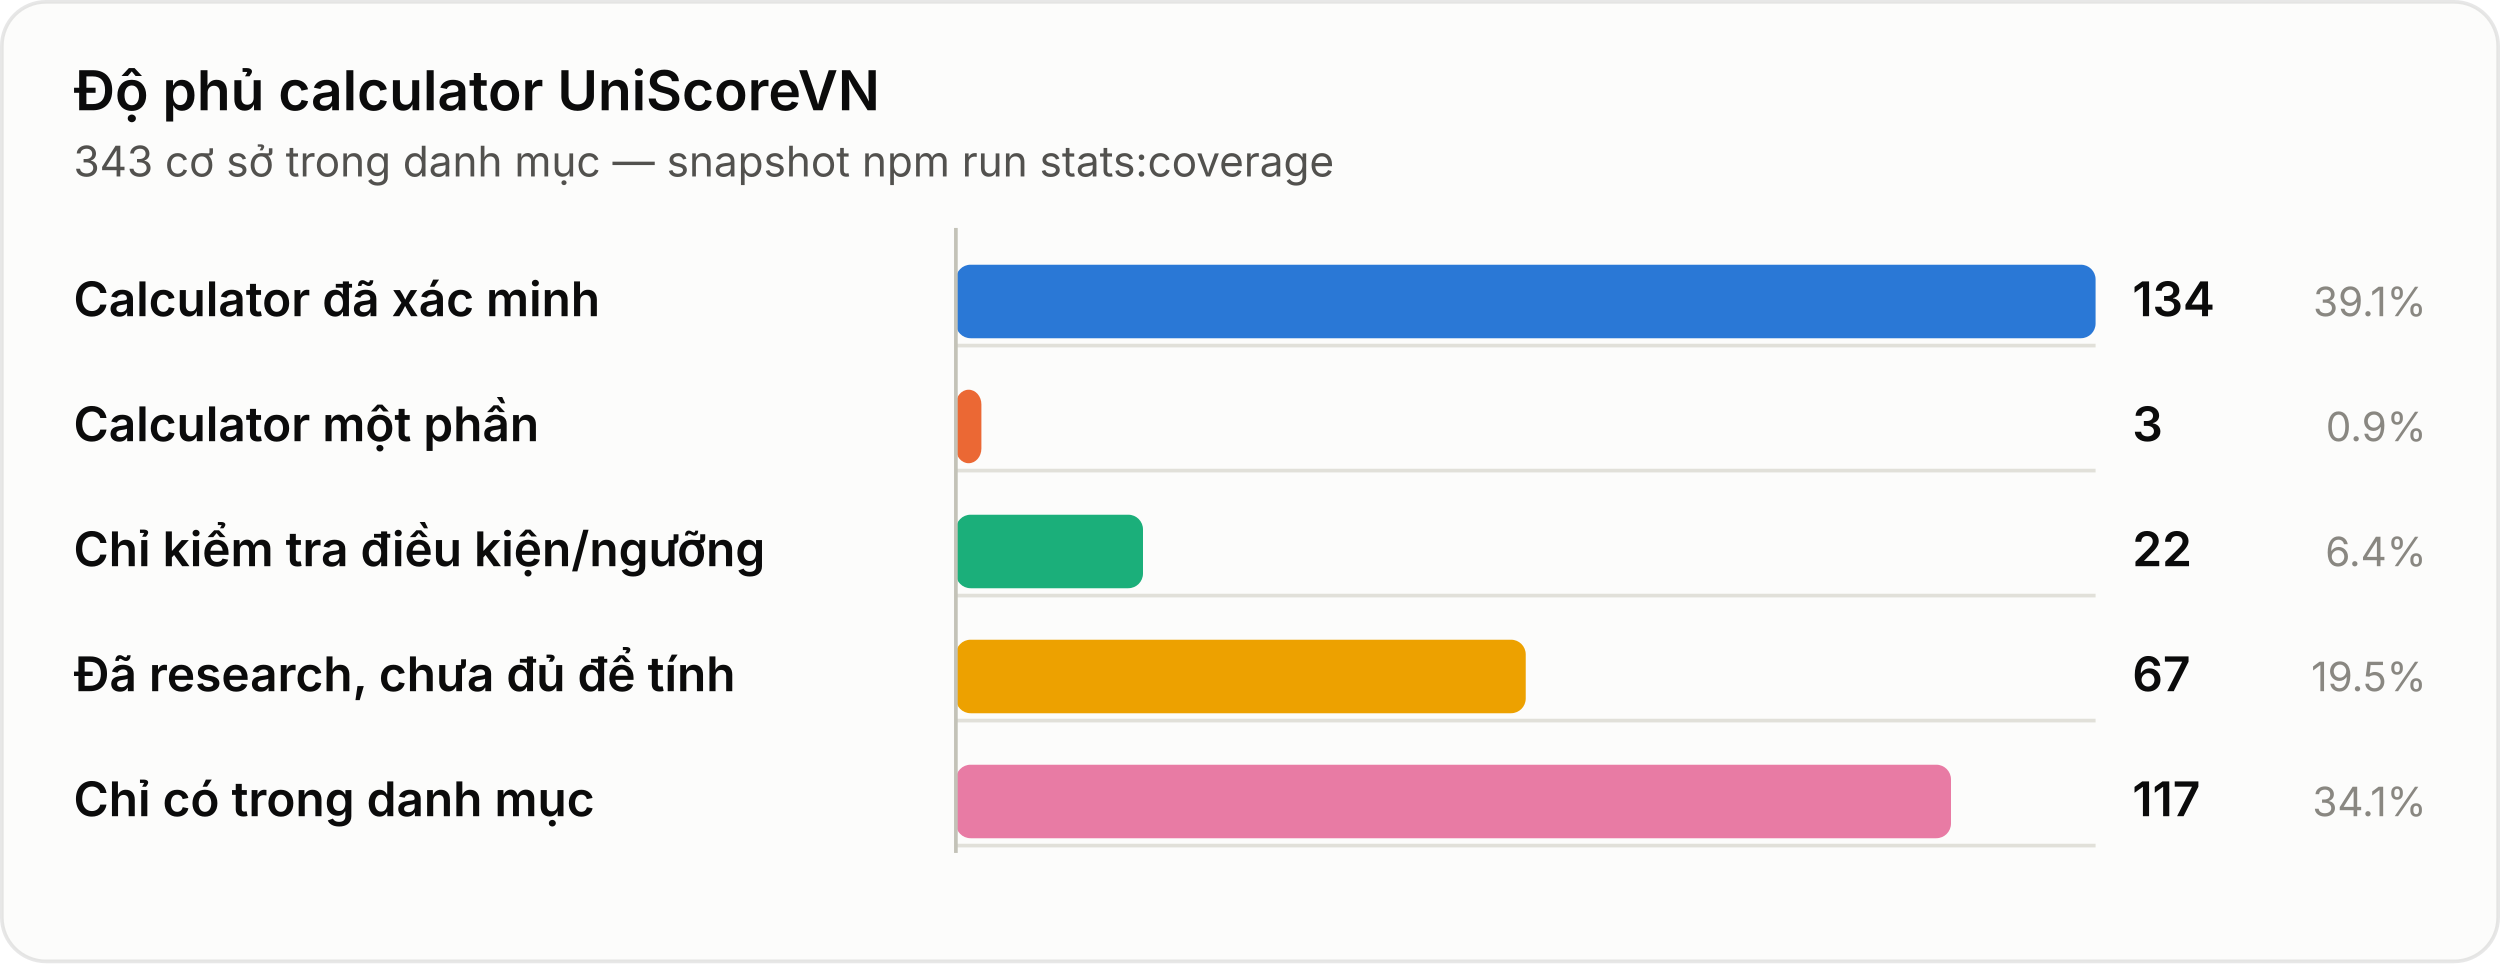
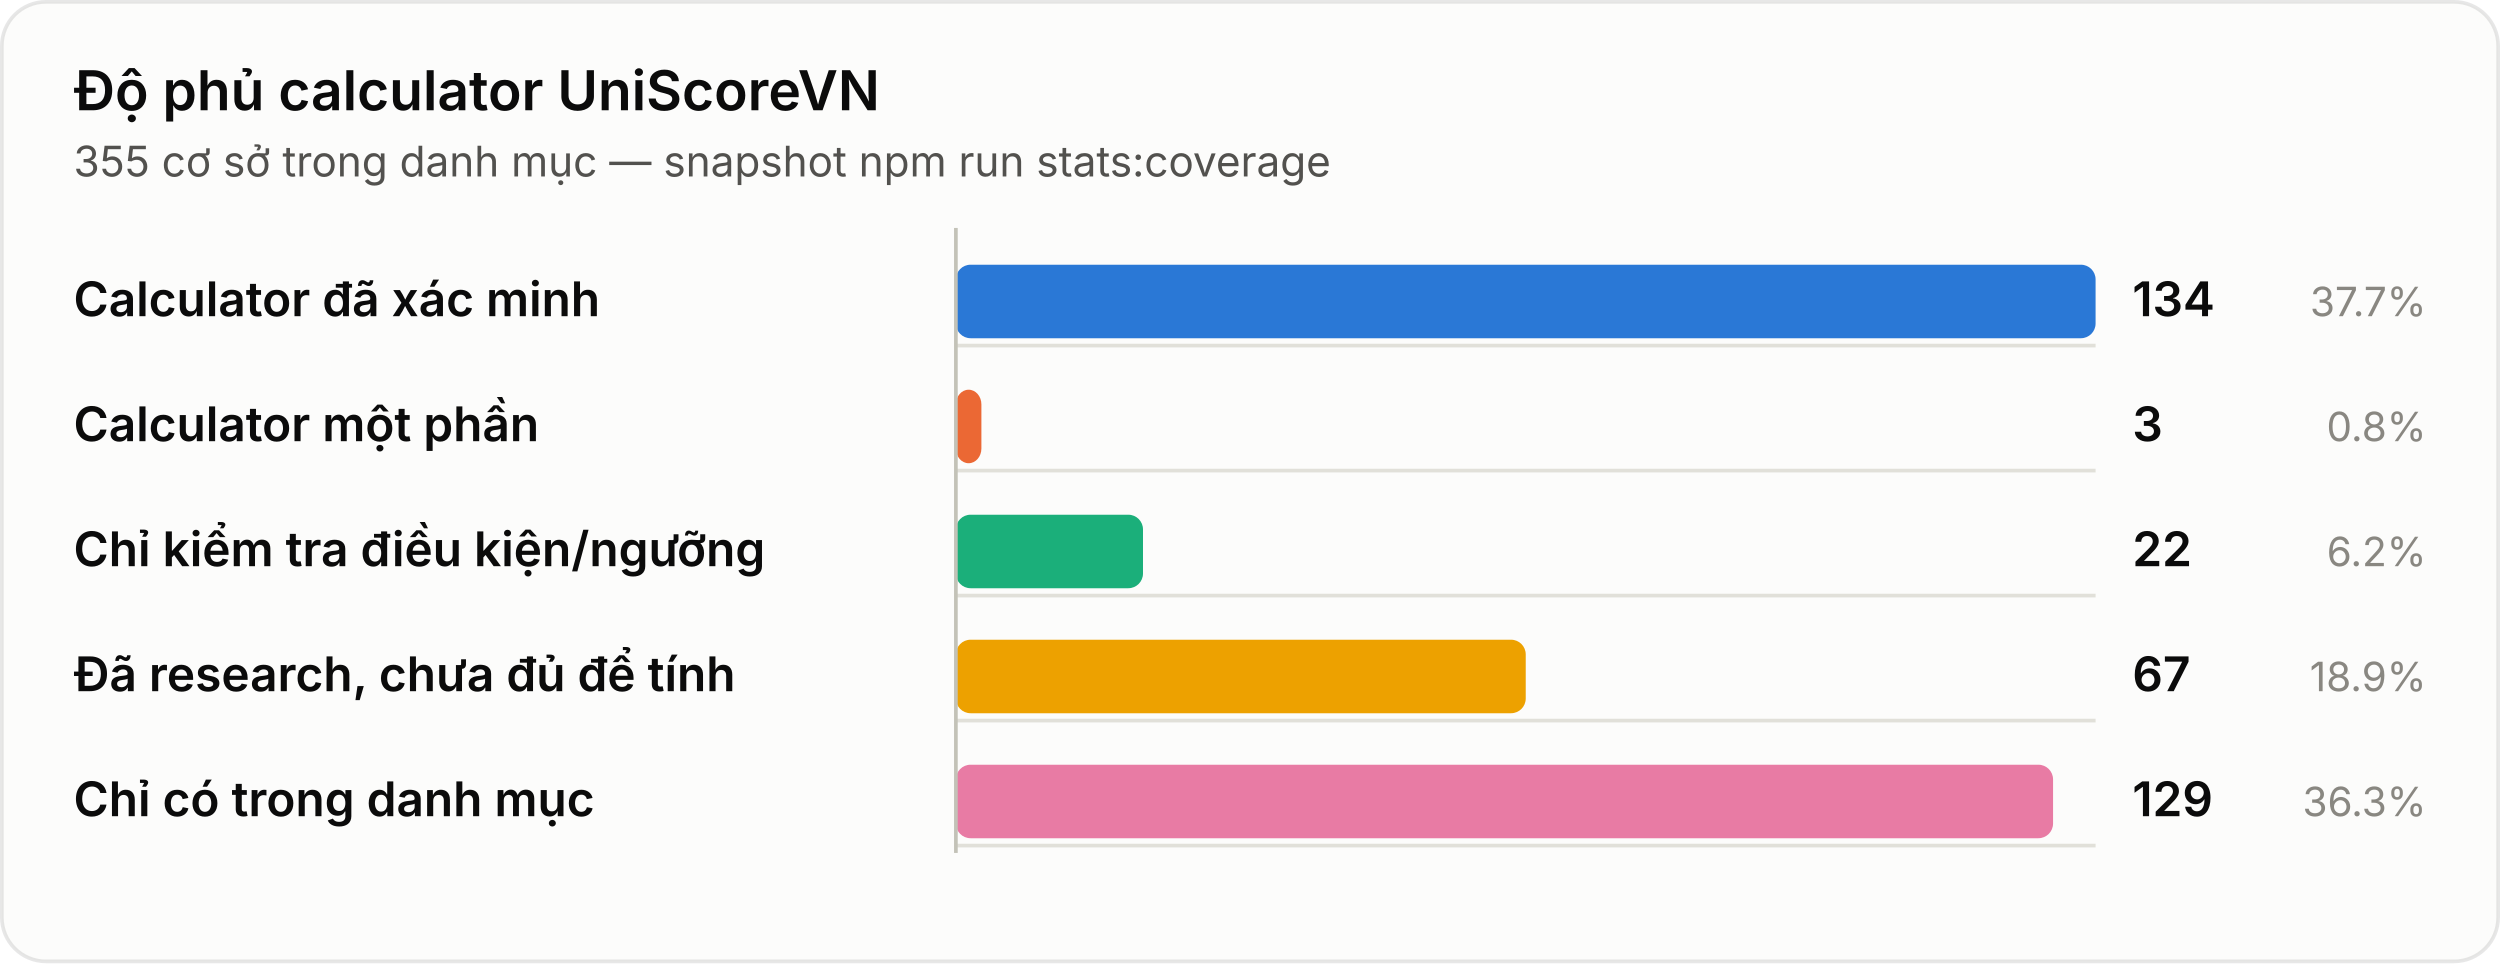
<svg xmlns="http://www.w3.org/2000/svg" width="680" height="262" viewBox="0 0 680 262" font-family="system-ui, -apple-system, Segoe UI, sans-serif">
  <rect x="0.5" y="0.5" width="679" height="261" rx="12" fill="#fcfcfb" stroke="rgba(11,11,11,0.10)" />
  <text x="20" y="30" font-size="15" font-weight="600" fill="#0b0b0b">Độ phủ calculator UniScoreVN</text>
-   <text x="20" y="48" font-size="11.5" fill="#52514e">343 cơ sở trong danh mục — snapshot npm run stats:coverage</text>
+   <text x="20" y="48" font-size="11.5" fill="#52514e">355 cơ sở trong danh mục — snapshot npm run stats:coverage</text>
  <g transform="translate(20, 10)">
    <text x="0" y="76" font-size="13" font-weight="600" fill="#0b0b0b">Calculator đã xác minh</text>
    <line x1="240" y1="84" x2="550" y2="84" stroke="#e1e0d9" stroke-width="1" />
    <rect x="240" y="62" width="310" height="20" rx="4" fill="#2a78d6" />
    <text x="560" y="76" font-size="13" font-weight="600" fill="#0b0b0b" text-anchor="start">134</text>
-     <text x="640" y="76" font-size="11" fill="#898781" text-anchor="end">39.1%</text>
+     <text x="640" y="76" font-size="11" fill="#898781" text-anchor="end">37.7%</text>
    <text x="0" y="110" font-size="13" font-weight="600" fill="#0b0b0b">Calculator một phần</text>
    <line x1="240" y1="118" x2="550" y2="118" stroke="#e1e0d9" stroke-width="1" />
    <rect x="240" y="96" width="6.94" height="20" rx="4" fill="#eb6834" />
    <text x="560" y="110" font-size="13" font-weight="600" fill="#0b0b0b" text-anchor="start">3</text>
-     <text x="640" y="110" font-size="11" fill="#898781" text-anchor="end">0.9%</text>
+     <text x="640" y="110" font-size="11" fill="#898781" text-anchor="end">0.8%</text>
    <text x="0" y="144" font-size="13" font-weight="600" fill="#0b0b0b">Chỉ kiểm tra điều kiện/ngưỡng</text>
    <line x1="240" y1="152" x2="550" y2="152" stroke="#e1e0d9" stroke-width="1" />
    <rect x="240" y="130" width="50.896" height="20" rx="4" fill="#1baf7a" />
    <text x="560" y="144" font-size="13" font-weight="600" fill="#0b0b0b" text-anchor="start">22</text>
-     <text x="640" y="144" font-size="11" fill="#898781" text-anchor="end">6.4%</text>
+     <text x="640" y="144" font-size="11" fill="#898781" text-anchor="end">6.2%</text>
    <text x="0" y="178" font-size="13" font-weight="600" fill="#0b0b0b">Đã research, chưa đủ để tính</text>
    <line x1="240" y1="186" x2="550" y2="186" stroke="#e1e0d9" stroke-width="1" />
    <rect x="240" y="164" width="155" height="20" rx="4" fill="#eda100" />
    <text x="560" y="178" font-size="13" font-weight="600" fill="#0b0b0b" text-anchor="start">67</text>
-     <text x="640" y="178" font-size="11" fill="#898781" text-anchor="end">19.5%</text>
+     <text x="640" y="178" font-size="11" fill="#898781" text-anchor="end">18.9%</text>
    <text x="0" y="212" font-size="13" font-weight="600" fill="#0b0b0b">Chỉ có trong danh mục</text>
    <line x1="240" y1="220" x2="550" y2="220" stroke="#e1e0d9" stroke-width="1" />
-     <rect x="240" y="198" width="270.672" height="20" rx="4" fill="#e87ba4" />
-     <text x="560" y="212" font-size="13" font-weight="600" fill="#0b0b0b" text-anchor="start">117</text>
-     <text x="640" y="212" font-size="11" fill="#898781" text-anchor="end">34.1%</text>
+     <rect x="240" y="198" width="298.433" height="20" rx="4" fill="#e87ba4" />
+     <text x="560" y="212" font-size="13" font-weight="600" fill="#0b0b0b" text-anchor="start">129</text>
+     <text x="640" y="212" font-size="11" fill="#898781" text-anchor="end">36.3%</text>
    <line x1="240" y1="52" x2="240" y2="222" stroke="#c3c2b7" stroke-width="1" />
  </g>
</svg>
